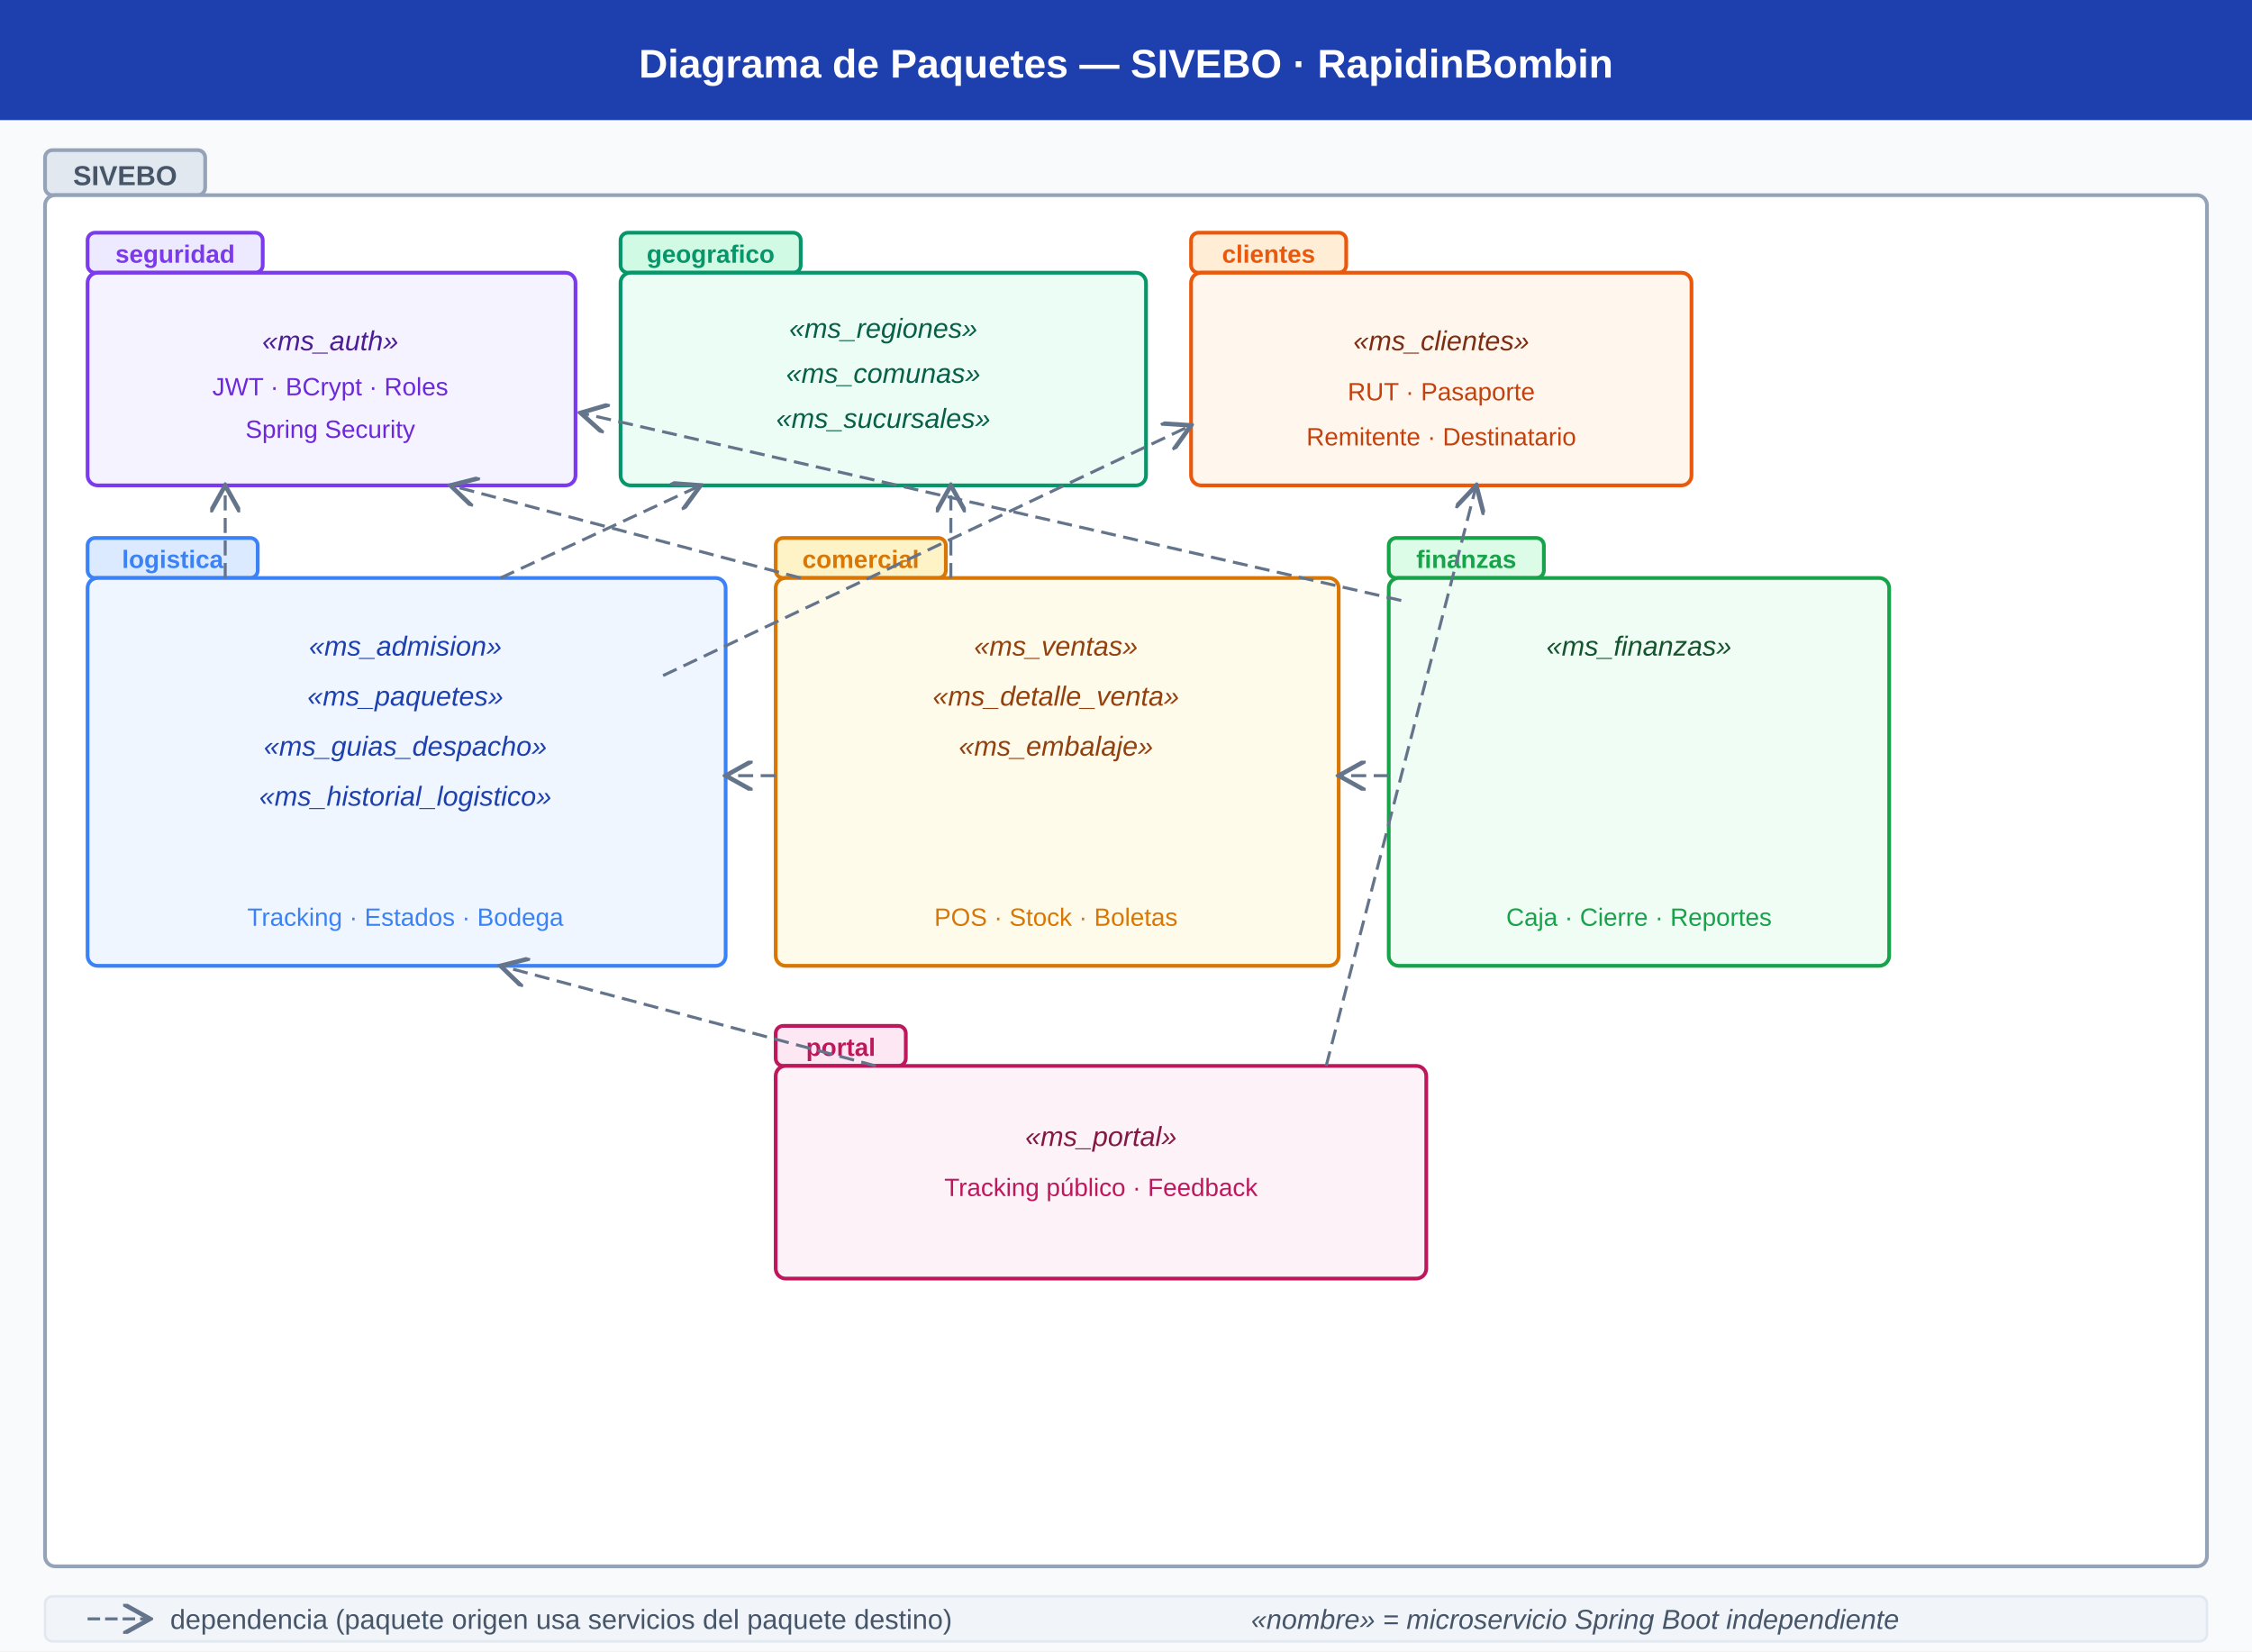
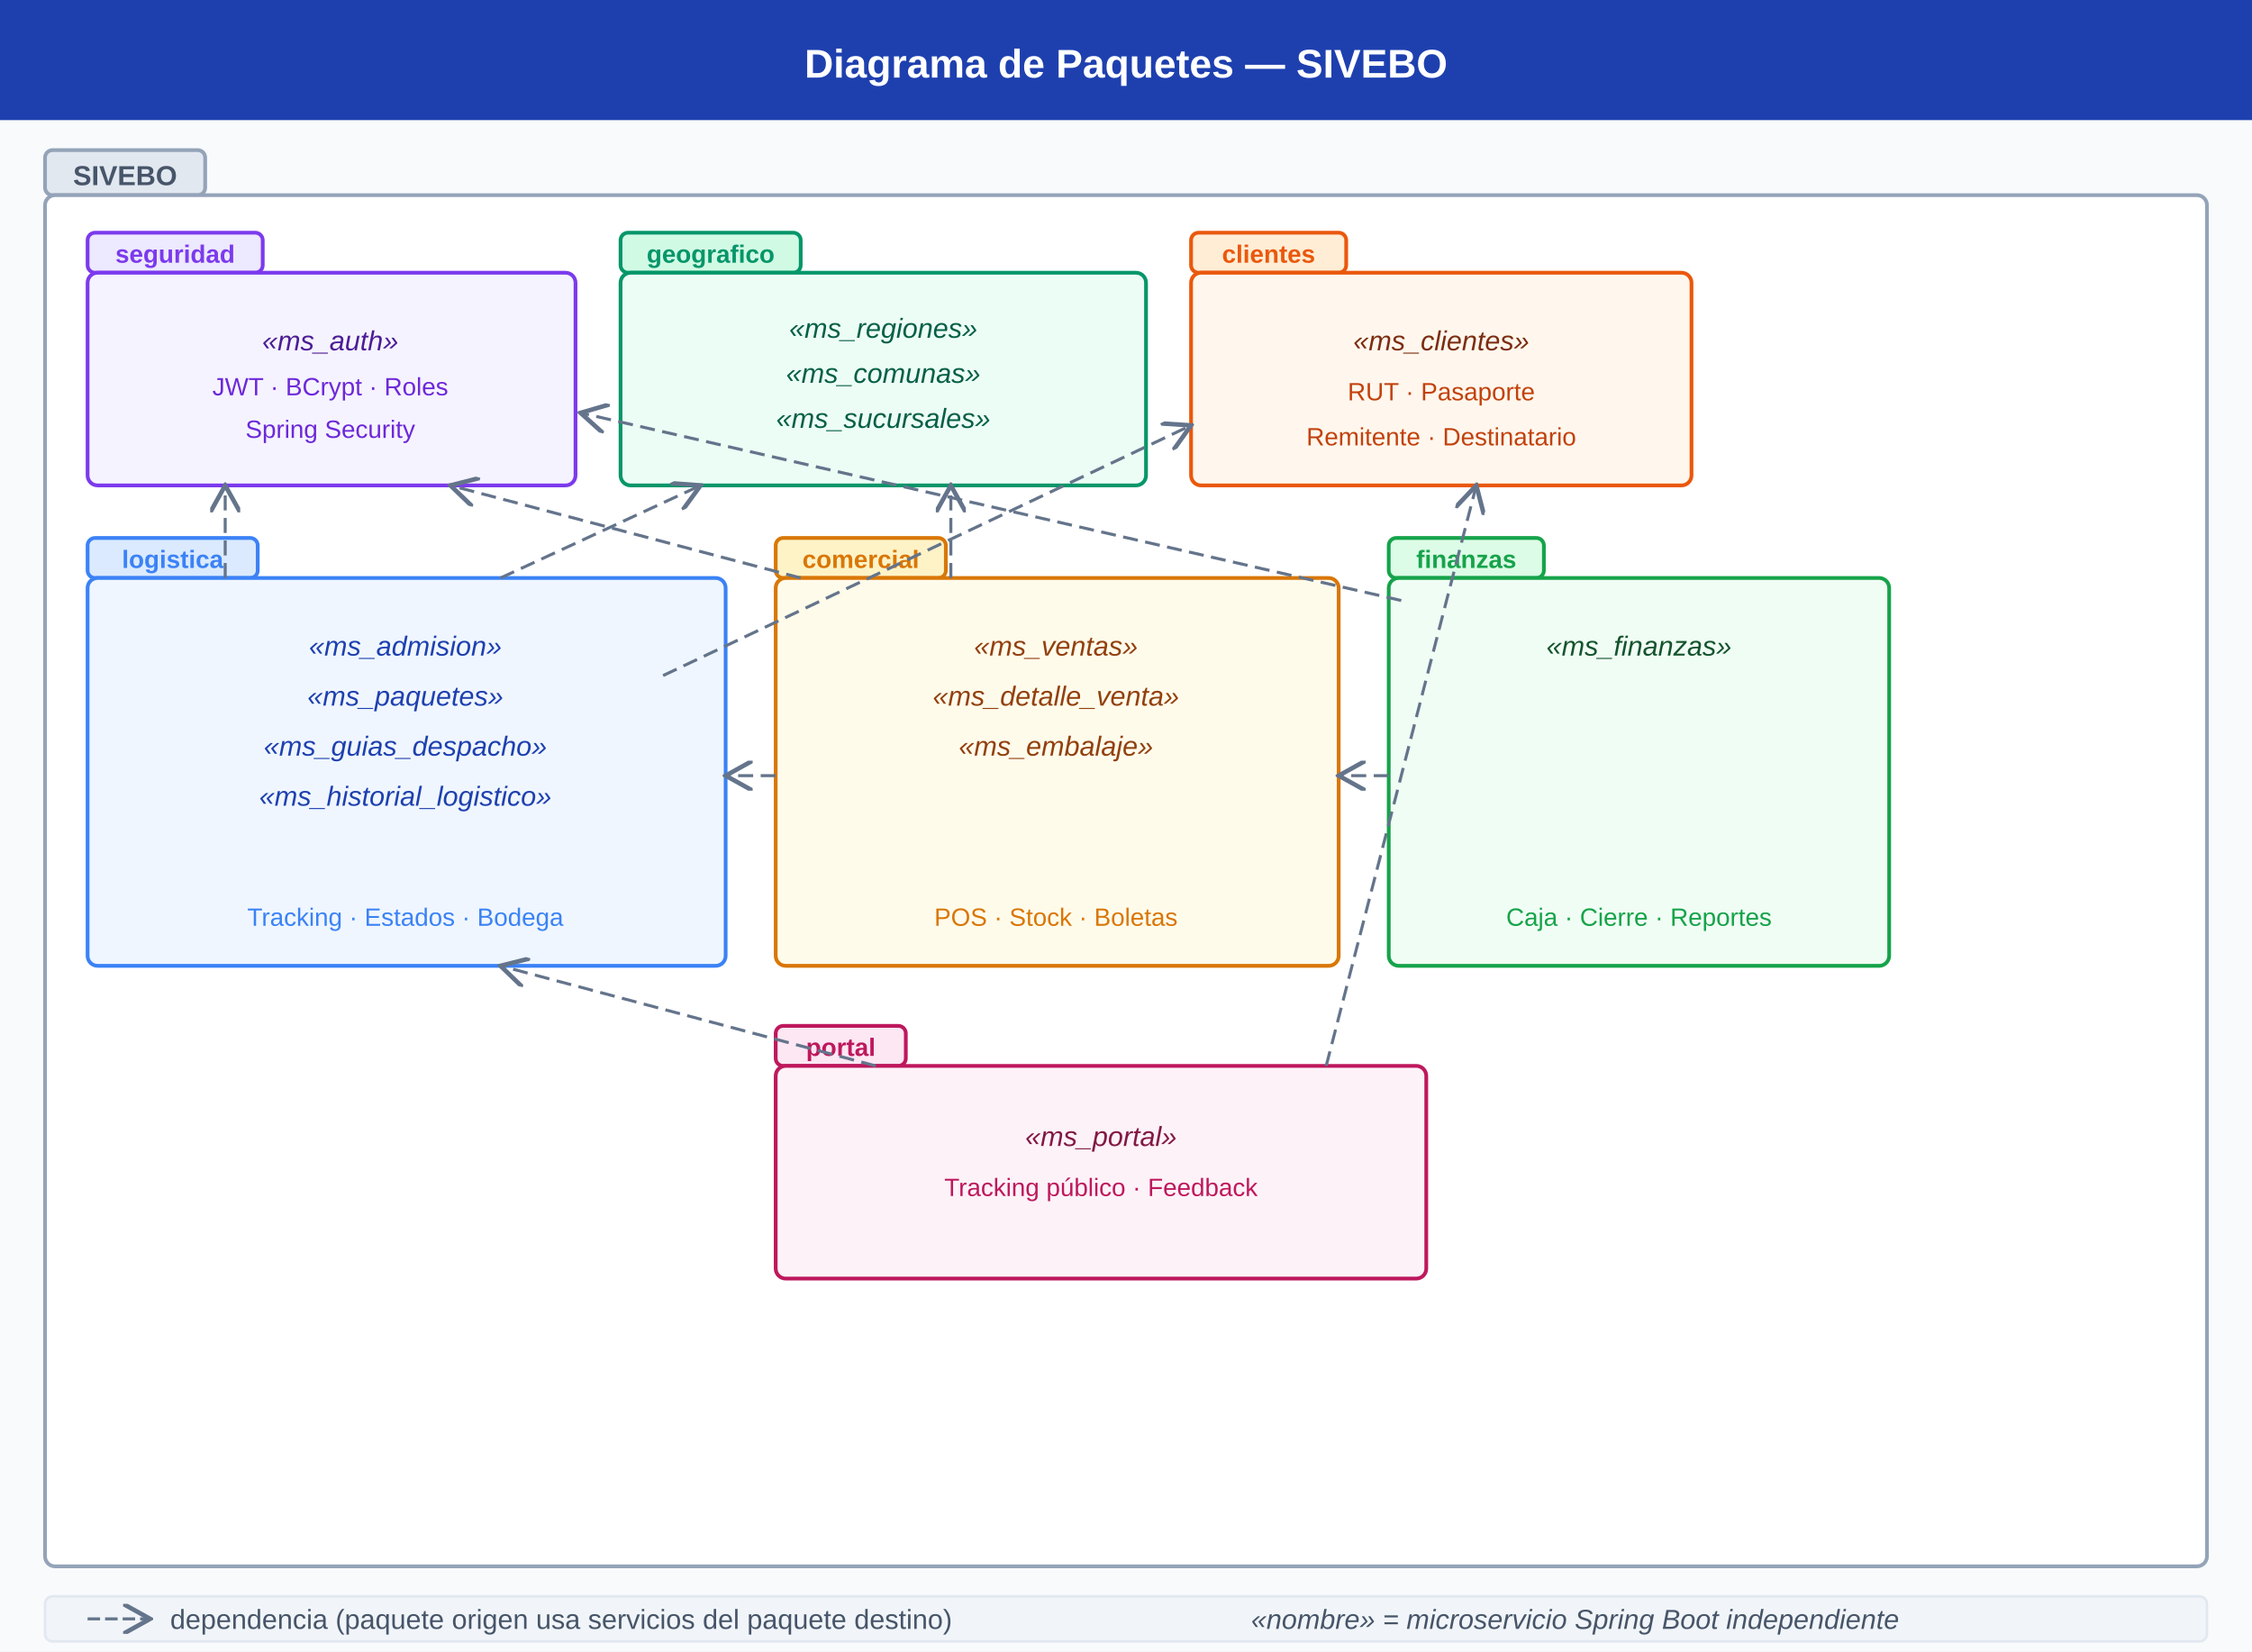
<svg xmlns="http://www.w3.org/2000/svg" width="900" height="660" font-family="Arial, sans-serif">
  <defs>
    <marker id="dep" markerWidth="10" markerHeight="10" refX="9" refY="5" orient="auto">
      <polyline points="0,0 9,5 0,10" fill="none" stroke="#64748b" stroke-width="1.5" />
    </marker>
  </defs>
  <rect width="900" height="660" fill="#f8fafc" />
  <rect width="900" height="48" fill="#1e40af" />
-   <text x="450" y="31" text-anchor="middle" fill="white" font-size="16" font-weight="bold">Diagrama de Paquetes — SIVEBO · RapidinBombin</text>
+   <text x="450" y="31" text-anchor="middle" fill="white" font-size="16" font-weight="bold">Diagrama de Paquetes — SIVEBO</text>
  <rect x="18" y="60" width="64" height="18" rx="3" fill="#e2e8f0" stroke="#94a3b8" stroke-width="1.5" />
  <text x="50" y="74" text-anchor="middle" font-size="11" font-weight="bold" fill="#475569">SIVEBO</text>
  <rect x="18" y="78" width="864" height="548" rx="4" fill="white" stroke="#94a3b8" stroke-width="1.5" />
  <rect x="35" y="93" width="70" height="16" rx="3" fill="#ede9fe" stroke="#7c3aed" stroke-width="1.5" />
  <text x="70" y="105" text-anchor="middle" font-size="10" font-weight="bold" fill="#7c3aed">seguridad</text>
  <rect x="35" y="109" width="195" height="85" rx="4" fill="#f5f3ff" stroke="#7c3aed" stroke-width="1.5" />
  <text x="132" y="140" text-anchor="middle" font-size="11" fill="#4c1d95" font-style="italic">«ms_auth»</text>
  <text x="132" y="158" text-anchor="middle" font-size="10" fill="#6d28d9">JWT · BCrypt · Roles</text>
  <text x="132" y="175" text-anchor="middle" font-size="10" fill="#6d28d9">Spring Security</text>
  <rect x="248" y="93" width="72" height="16" rx="3" fill="#d1fae5" stroke="#059669" stroke-width="1.5" />
  <text x="284" y="105" text-anchor="middle" font-size="10" font-weight="bold" fill="#059669">geografico</text>
  <rect x="248" y="109" width="210" height="85" rx="4" fill="#ecfdf5" stroke="#059669" stroke-width="1.5" />
  <text x="353" y="135" text-anchor="middle" font-size="11" fill="#065f46" font-style="italic">«ms_regiones»</text>
  <text x="353" y="153" text-anchor="middle" font-size="11" fill="#065f46" font-style="italic">«ms_comunas»</text>
  <text x="353" y="171" text-anchor="middle" font-size="11" fill="#065f46" font-style="italic">«ms_sucursales»</text>
  <rect x="476" y="93" width="62" height="16" rx="3" fill="#ffedd5" stroke="#ea580c" stroke-width="1.5" />
  <text x="507" y="105" text-anchor="middle" font-size="10" font-weight="bold" fill="#ea580c">clientes</text>
  <rect x="476" y="109" width="200" height="85" rx="4" fill="#fff7ed" stroke="#ea580c" stroke-width="1.5" />
  <text x="576" y="140" text-anchor="middle" font-size="11" fill="#7c2d12" font-style="italic">«ms_clientes»</text>
  <text x="576" y="160" text-anchor="middle" font-size="10" fill="#c2410c">RUT · Pasaporte</text>
  <text x="576" y="178" text-anchor="middle" font-size="10" fill="#c2410c">Remitente · Destinatario</text>
  <rect x="35" y="215" width="68" height="16" rx="3" fill="#dbeafe" stroke="#3b82f6" stroke-width="1.5" />
  <text x="69" y="227" text-anchor="middle" font-size="10" font-weight="bold" fill="#3b82f6">logistica</text>
  <rect x="35" y="231" width="255" height="155" rx="4" fill="#eff6ff" stroke="#3b82f6" stroke-width="1.5" />
  <text x="162" y="262" text-anchor="middle" font-size="11" fill="#1e40af" font-style="italic">«ms_admision»</text>
  <text x="162" y="282" text-anchor="middle" font-size="11" fill="#1e40af" font-style="italic">«ms_paquetes»</text>
  <text x="162" y="302" text-anchor="middle" font-size="11" fill="#1e40af" font-style="italic">«ms_guias_despacho»</text>
  <text x="162" y="322" text-anchor="middle" font-size="11" fill="#1e40af" font-style="italic">«ms_historial_logistico»</text>
  <text x="162" y="370" text-anchor="middle" font-size="10" fill="#3b82f6">Tracking · Estados · Bodega</text>
  <rect x="310" y="215" width="68" height="16" rx="3" fill="#fef3c7" stroke="#d97706" stroke-width="1.5" />
  <text x="344" y="227" text-anchor="middle" font-size="10" font-weight="bold" fill="#d97706">comercial</text>
  <rect x="310" y="231" width="225" height="155" rx="4" fill="#fffbeb" stroke="#d97706" stroke-width="1.5" />
  <text x="422" y="262" text-anchor="middle" font-size="11" fill="#92400e" font-style="italic">«ms_ventas»</text>
  <text x="422" y="282" text-anchor="middle" font-size="11" fill="#92400e" font-style="italic">«ms_detalle_venta»</text>
  <text x="422" y="302" text-anchor="middle" font-size="11" fill="#92400e" font-style="italic">«ms_embalaje»</text>
  <text x="422" y="370" text-anchor="middle" font-size="10" fill="#d97706">POS · Stock · Boletas</text>
  <rect x="555" y="215" width="62" height="16" rx="3" fill="#dcfce7" stroke="#16a34a" stroke-width="1.5" />
  <text x="586" y="227" text-anchor="middle" font-size="10" font-weight="bold" fill="#16a34a">finanzas</text>
  <rect x="555" y="231" width="200" height="155" rx="4" fill="#f0fdf4" stroke="#16a34a" stroke-width="1.5" />
  <text x="655" y="262" text-anchor="middle" font-size="11" fill="#14532d" font-style="italic">«ms_finanzas»</text>
  <text x="655" y="370" text-anchor="middle" font-size="10" fill="#16a34a">Caja · Cierre · Reportes</text>
  <rect x="310" y="410" width="52" height="16" rx="3" fill="#fce7f3" stroke="#be185d" stroke-width="1.5" />
  <text x="336" y="422" text-anchor="middle" font-size="10" font-weight="bold" fill="#be185d">portal</text>
  <rect x="310" y="426" width="260" height="85" rx="4" fill="#fdf2f8" stroke="#be185d" stroke-width="1.5" />
  <text x="440" y="458" text-anchor="middle" font-size="11" fill="#831843" font-style="italic">«ms_portal»</text>
  <text x="440" y="478" text-anchor="middle" font-size="10" fill="#be185d">Tracking público · Feedback</text>
  <line x1="90" y1="231" x2="90" y2="194" stroke="#64748b" stroke-width="1.2" stroke-dasharray="6,3" marker-end="url(#dep)" />
  <line x1="200" y1="231" x2="280" y2="194" stroke="#64748b" stroke-width="1.2" stroke-dasharray="6,3" marker-end="url(#dep)" />
  <line x1="265" y1="270" x2="476" y2="170" stroke="#64748b" stroke-width="1.2" stroke-dasharray="6,3" marker-end="url(#dep)" />
  <line x1="310" y1="310" x2="290" y2="310" stroke="#64748b" stroke-width="1.2" stroke-dasharray="6,3" marker-end="url(#dep)" />
  <line x1="380" y1="231" x2="380" y2="194" stroke="#64748b" stroke-width="1.2" stroke-dasharray="6,3" marker-end="url(#dep)" />
  <line x1="320" y1="231" x2="180" y2="194" stroke="#64748b" stroke-width="1.2" stroke-dasharray="6,3" marker-end="url(#dep)" />
  <line x1="555" y1="310" x2="535" y2="310" stroke="#64748b" stroke-width="1.2" stroke-dasharray="6,3" marker-end="url(#dep)" />
  <line x1="560" y1="240" x2="232" y2="165" stroke="#64748b" stroke-width="1.2" stroke-dasharray="6,3" marker-end="url(#dep)" />
  <line x1="350" y1="426" x2="200" y2="386" stroke="#64748b" stroke-width="1.2" stroke-dasharray="6,3" marker-end="url(#dep)" />
  <line x1="530" y1="426" x2="590" y2="194" stroke="#64748b" stroke-width="1.2" stroke-dasharray="6,3" marker-end="url(#dep)" />
  <rect x="18" y="638" width="864" height="18" rx="3" fill="#f1f5f9" stroke="#e2e8f0" />
  <line x1="35" y1="647" x2="60" y2="647" stroke="#64748b" stroke-width="1.2" stroke-dasharray="5,2" marker-end="url(#dep)" />
  <text x="68" y="651" font-size="11" fill="#475569">dependencia (paquete origen usa servicios del paquete destino)</text>
  <text x="500" y="651" font-size="11" fill="#475569" font-style="italic">«nombre» = microservicio Spring Boot independiente</text>
</svg>
